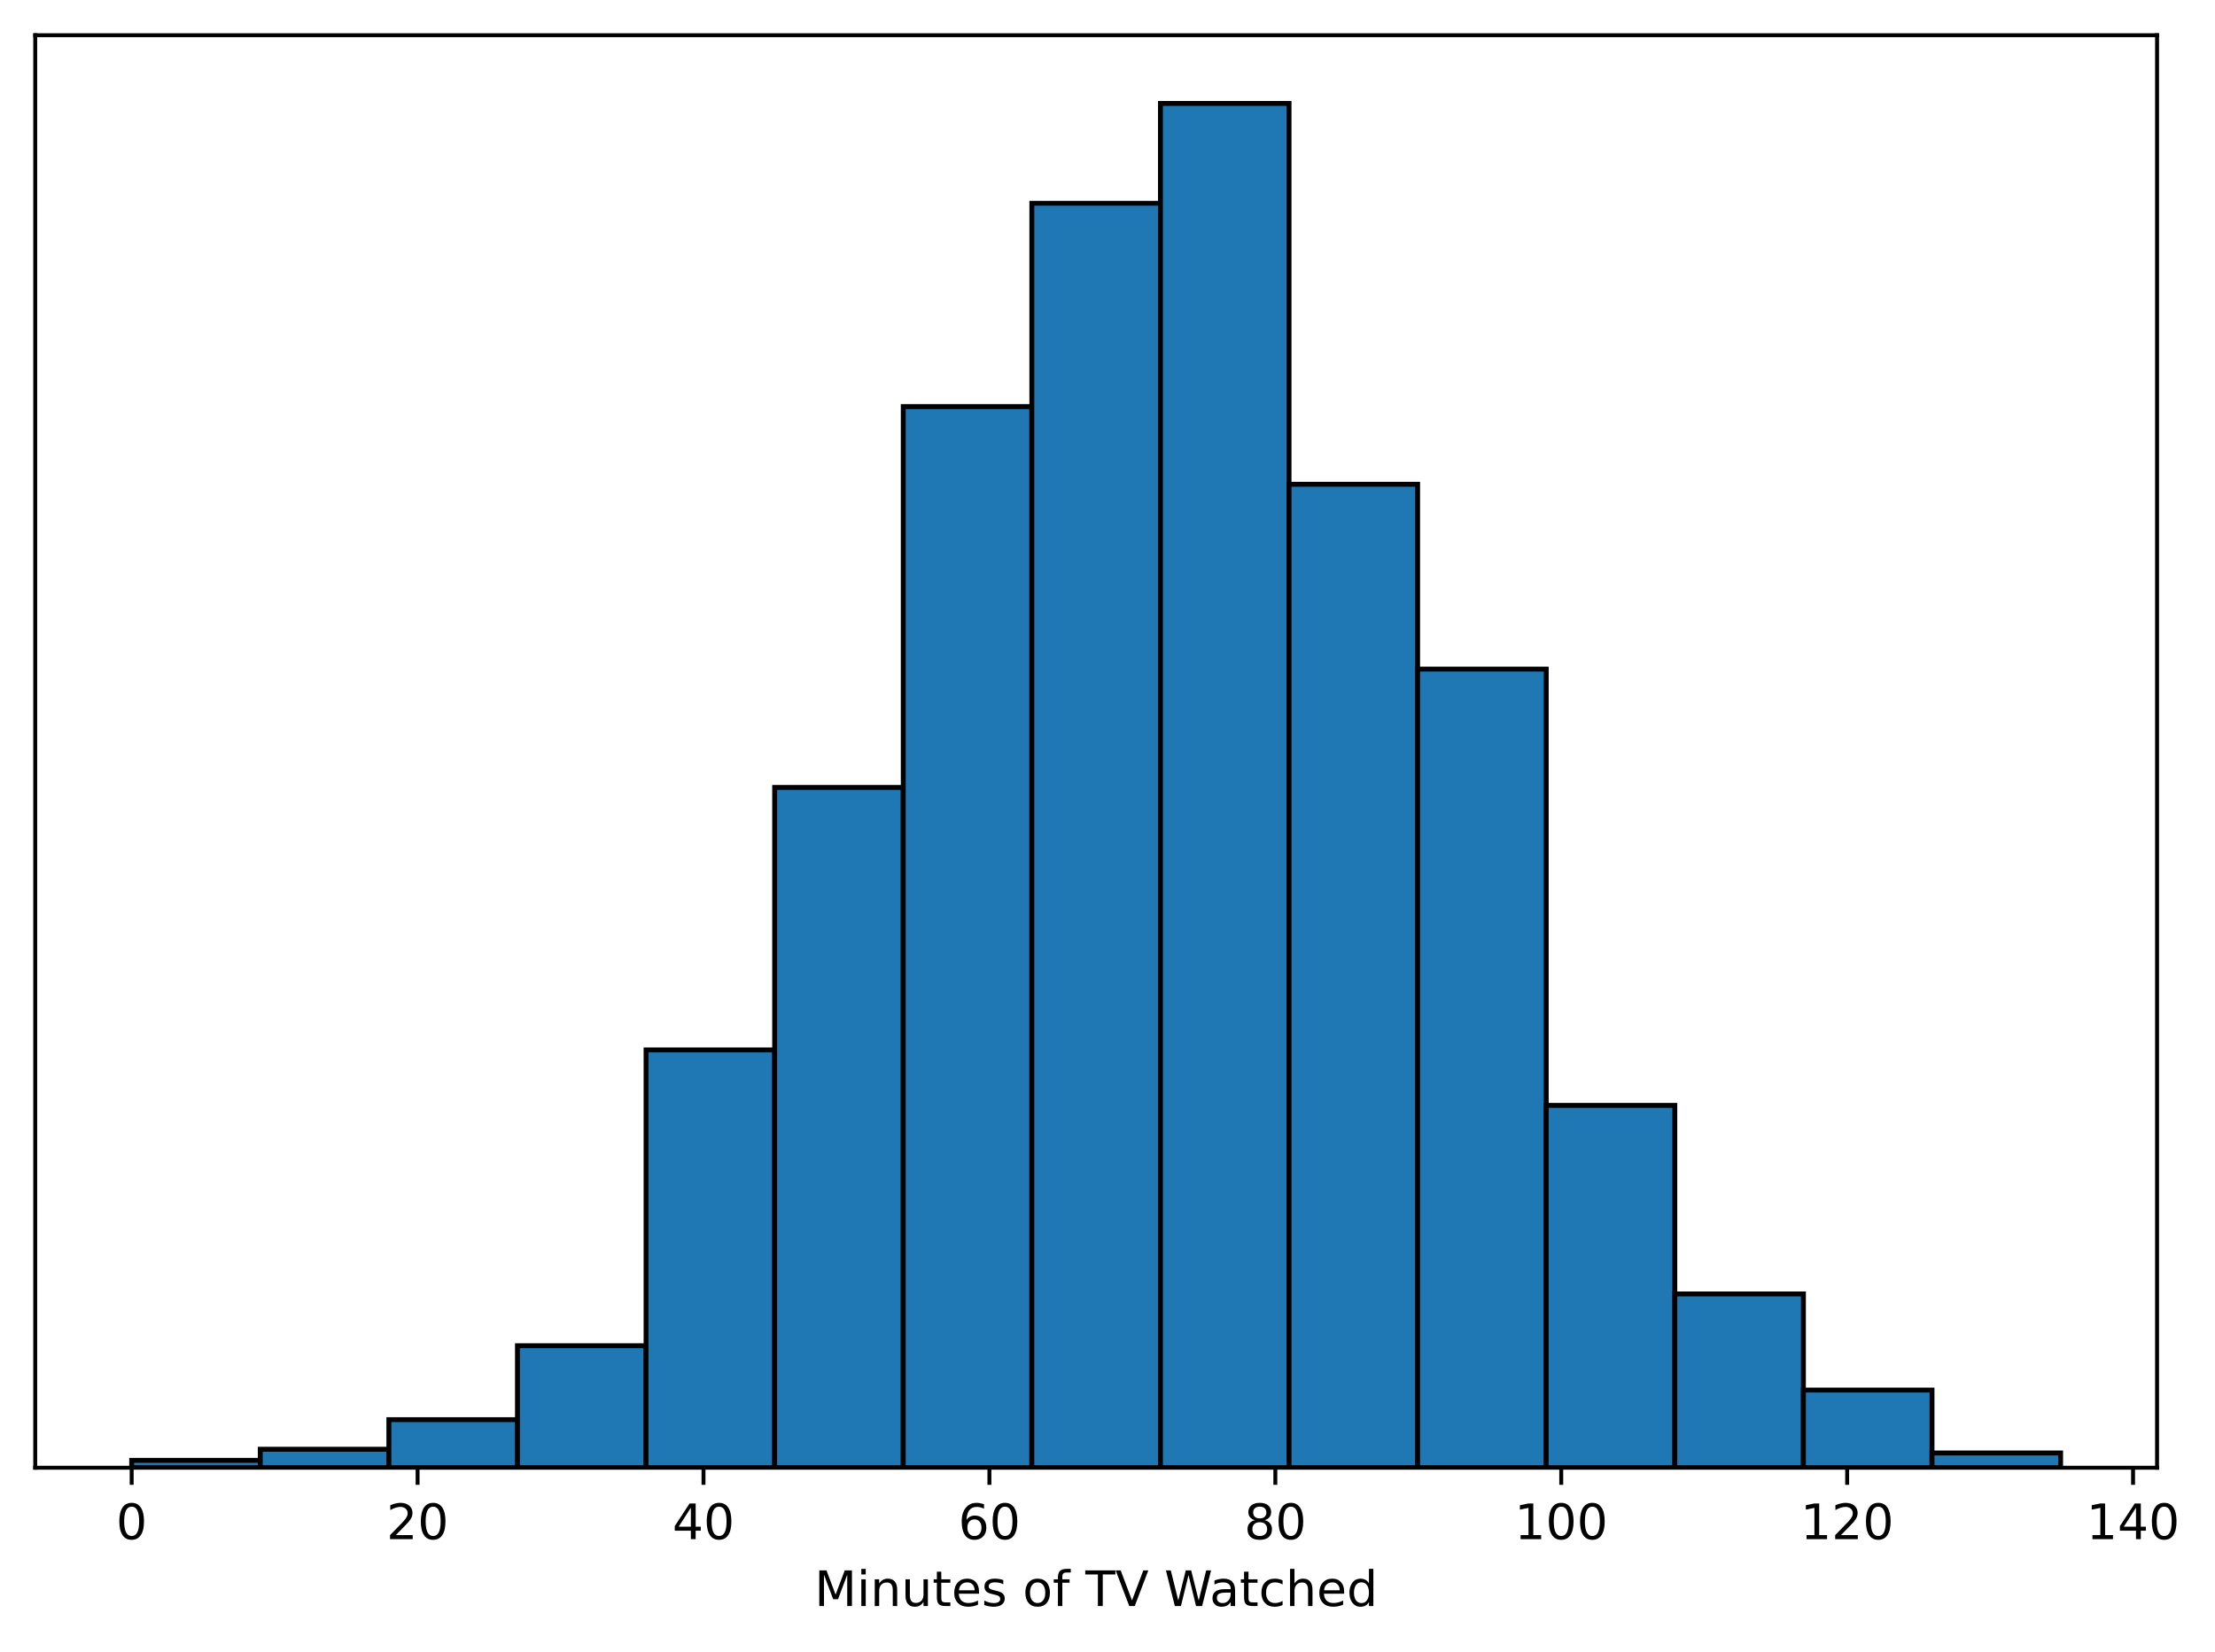
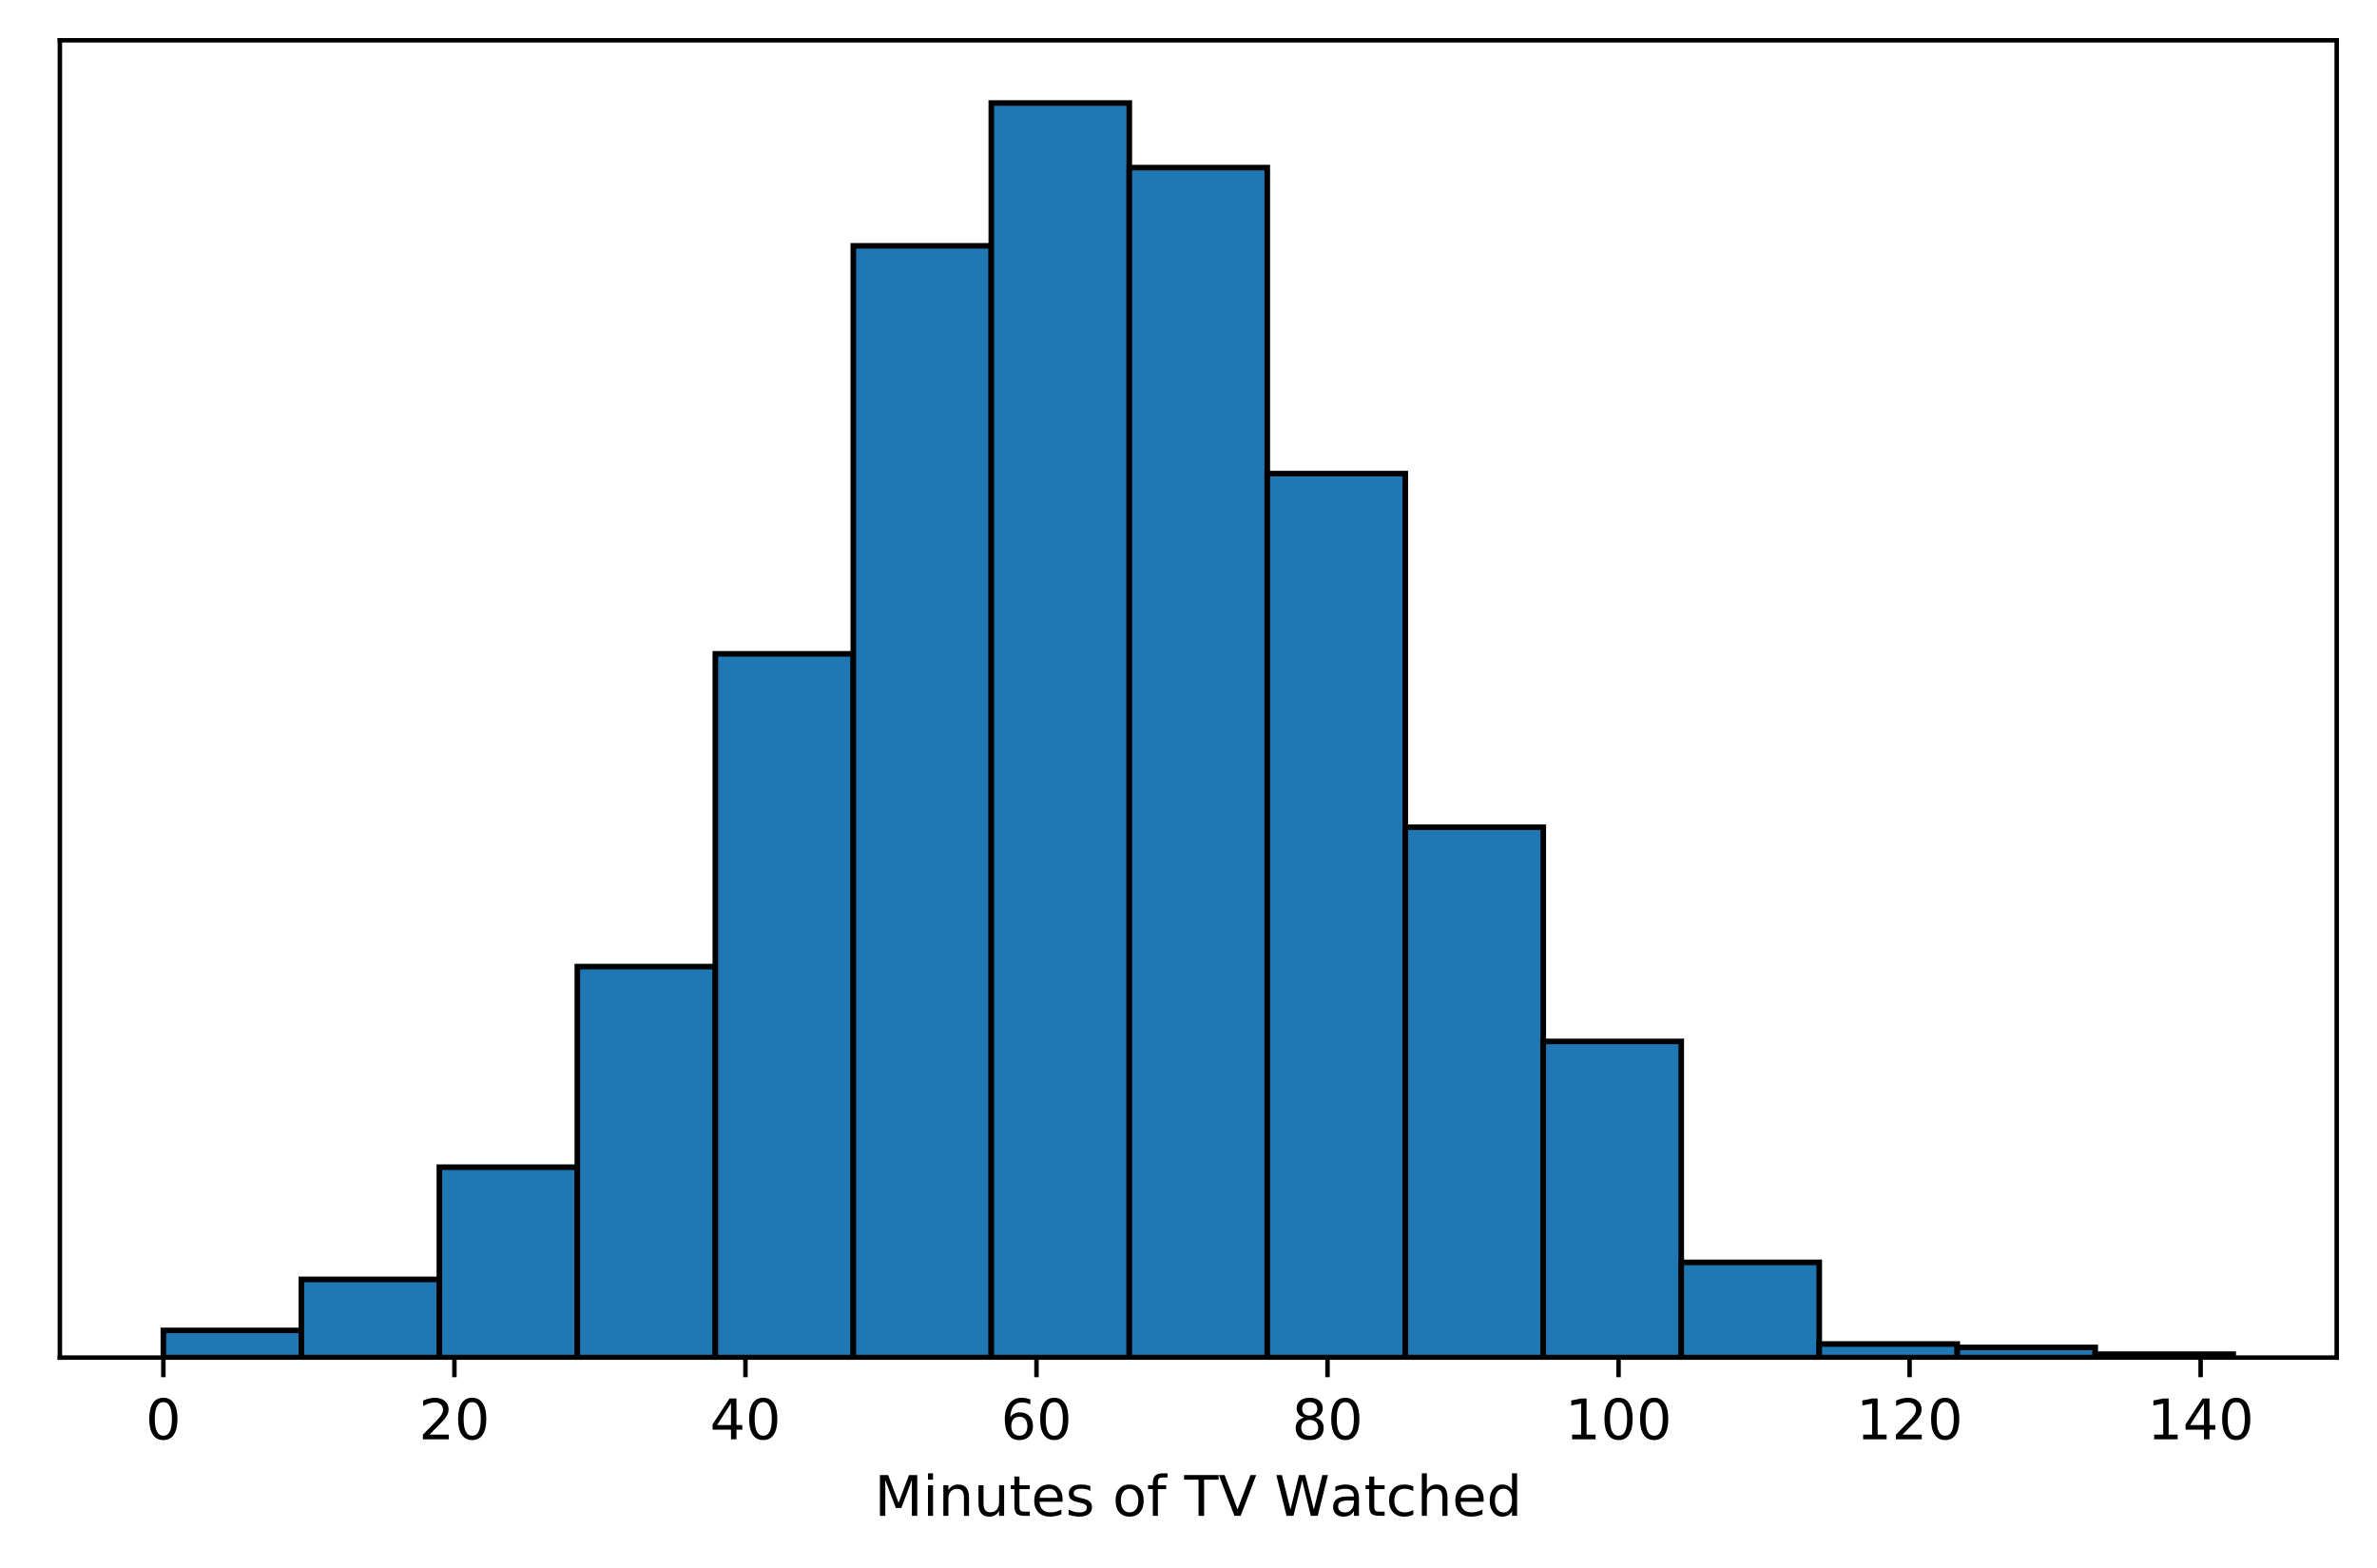
- <svg xmlns="http://www.w3.org/2000/svg" xmlns:xlink="http://www.w3.org/1999/xlink" width="452.694pt" height="337.596pt" viewBox="0 0 452.694 337.596" version="1.1">
+ <svg xmlns="http://www.w3.org/2000/svg" xmlns:xlink="http://www.w3.org/1999/xlink" height="280.156pt" version="1.1" viewBox="0 0 424.8 280.156" width="424.8pt">
  <defs>
-     <style type="text/css">*{stroke-linejoin: round; stroke-linecap: butt}</style>
+     <style type="text/css">
+ *{stroke-linecap:butt;stroke-linejoin:round;}
+   </style>
  </defs>
  <g id="figure_1">
    <g id="patch_1">
-       <path d="M 0 337.596  L 452.694 337.596  L 452.694 0  L 0 0  L 0 337.596  z " style="fill: none" />
+       <path d="M 0 280.156  L 424.8 280.156  L 424.8 0  L 0 0  z " style="fill:none;" />
    </g>
    <g id="axes_1">
      <g id="patch_2">
-         <path d="M 7.2 300.04  L 440.851 300.04  L 440.851 7.2  L 7.2 7.2  L 7.2 300.04  z " style="fill: none" />
+         <path d="M 10.7 242.6  L 417.6 242.6  L 417.6 7.2  L 10.7 7.2  z " style="fill:none;" />
      </g>
      <g id="patch_3">
-         <path d="M 26.911 300.04  L 53.193 300.04  L 53.193 298.528  L 26.911 298.528  z " clip-path="url(#p564201a591)" style="fill: #1f77b4; stroke: #000000; stroke-linejoin: miter" />
+         <path clip-path="url(#p25e479450c)" d="M 29.195 242.6  L 53.856 242.6  L 53.856 237.74  L 29.195 237.74  z " style="fill:#1f77b4;stroke:#000000;stroke-linejoin:miter;" />
      </g>
      <g id="patch_4">
-         <path d="M 53.193 300.04  L 79.475 300.04  L 79.475 296.261  L 53.193 296.261  z " clip-path="url(#p564201a591)" style="fill: #1f77b4; stroke: #000000; stroke-linejoin: miter" />
+         <path clip-path="url(#p25e479450c)" d="M 53.856 242.6  L 78.517 242.6  L 78.517 228.626  L 53.856 228.626  z " style="fill:#1f77b4;stroke:#000000;stroke-linejoin:miter;" />
      </g>
      <g id="patch_5">
-         <path d="M 79.475 300.04  L 105.757 300.04  L 105.757 290.214  L 79.475 290.214  z " clip-path="url(#p564201a591)" style="fill: #1f77b4; stroke: #000000; stroke-linejoin: miter" />
+         <path clip-path="url(#p25e479450c)" d="M 78.517 242.6  L 103.177 242.6  L 103.177 208.577  L 78.517 208.577  z " style="fill:#1f77b4;stroke:#000000;stroke-linejoin:miter;" />
      </g>
      <g id="patch_6">
-         <path d="M 105.757 300.04  L 132.039 300.04  L 132.039 275.098  L 105.757 275.098  z " clip-path="url(#p564201a591)" style="fill: #1f77b4; stroke: #000000; stroke-linejoin: miter" />
+         <path clip-path="url(#p25e479450c)" d="M 103.177 242.6  L 127.838 242.6  L 127.838 172.73  L 103.177 172.73  z " style="fill:#1f77b4;stroke:#000000;stroke-linejoin:miter;" />
      </g>
      <g id="patch_7">
-         <path d="M 132.039 300.04  L 158.321 300.04  L 158.321 214.633  L 132.039 214.633  z " clip-path="url(#p564201a591)" style="fill: #1f77b4; stroke: #000000; stroke-linejoin: miter" />
+         <path clip-path="url(#p25e479450c)" d="M 127.838 242.6  L 152.498 242.6  L 152.498 116.835  L 127.838 116.835  z " style="fill:#1f77b4;stroke:#000000;stroke-linejoin:miter;" />
      </g>
      <g id="patch_8">
-         <path d="M 158.321 300.04  L 184.603 300.04  L 184.603 160.97  L 158.321 160.97  z " clip-path="url(#p564201a591)" style="fill: #1f77b4; stroke: #000000; stroke-linejoin: miter" />
+         <path clip-path="url(#p25e479450c)" d="M 152.498 242.6  L 177.159 242.6  L 177.159 43.927  L 152.498 43.927  z " style="fill:#1f77b4;stroke:#000000;stroke-linejoin:miter;" />
      </g>
      <g id="patch_9">
-         <path d="M 184.603 300.04  L 210.885 300.04  L 210.885 83.121  L 184.603 83.121  z " clip-path="url(#p564201a591)" style="fill: #1f77b4; stroke: #000000; stroke-linejoin: miter" />
+         <path clip-path="url(#p25e479450c)" d="M 177.159 242.6  L 201.82 242.6  L 201.82 18.41  L 177.159 18.41  z " style="fill:#1f77b4;stroke:#000000;stroke-linejoin:miter;" />
      </g>
      <g id="patch_10">
-         <path d="M 210.885 300.04  L 237.167 300.04  L 237.167 41.552  L 210.885 41.552  z " clip-path="url(#p564201a591)" style="fill: #1f77b4; stroke: #000000; stroke-linejoin: miter" />
+         <path clip-path="url(#p25e479450c)" d="M 201.82 242.6  L 226.48 242.6  L 226.48 29.953  L 201.82 29.953  z " style="fill:#1f77b4;stroke:#000000;stroke-linejoin:miter;" />
      </g>
      <g id="patch_11">
-         <path d="M 237.167 300.04  L 263.449 300.04  L 263.449 21.145  L 237.167 21.145  z " clip-path="url(#p564201a591)" style="fill: #1f77b4; stroke: #000000; stroke-linejoin: miter" />
+         <path clip-path="url(#p25e479450c)" d="M 226.48 242.6  L 251.141 242.6  L 251.141 84.634  L 226.48 84.634  z " style="fill:#1f77b4;stroke:#000000;stroke-linejoin:miter;" />
      </g>
      <g id="patch_12">
-         <path d="M 263.449 300.04  L 289.73 300.04  L 289.73 98.994  L 263.449 98.994  z " clip-path="url(#p564201a591)" style="fill: #1f77b4; stroke: #000000; stroke-linejoin: miter" />
+         <path clip-path="url(#p25e479450c)" d="M 251.141 242.6  L 275.802 242.6  L 275.802 147.82  L 251.141 147.82  z " style="fill:#1f77b4;stroke:#000000;stroke-linejoin:miter;" />
      </g>
      <g id="patch_13">
-         <path d="M 289.73 300.04  L 316.012 300.04  L 316.012 136.784  L 289.73 136.784  z " clip-path="url(#p564201a591)" style="fill: #1f77b4; stroke: #000000; stroke-linejoin: miter" />
+         <path clip-path="url(#p25e479450c)" d="M 275.802 242.6  L 300.462 242.6  L 300.462 186.097  L 275.802 186.097  z " style="fill:#1f77b4;stroke:#000000;stroke-linejoin:miter;" />
      </g>
      <g id="patch_14">
-         <path d="M 316.012 300.04  L 342.294 300.04  L 342.294 225.97  L 316.012 225.97  z " clip-path="url(#p564201a591)" style="fill: #1f77b4; stroke: #000000; stroke-linejoin: miter" />
+         <path clip-path="url(#p25e479450c)" d="M 300.462 242.6  L 325.123 242.6  L 325.123 225.588  L 300.462 225.588  z " style="fill:#1f77b4;stroke:#000000;stroke-linejoin:miter;" />
      </g>
      <g id="patch_15">
-         <path d="M 342.294 300.04  L 368.576 300.04  L 368.576 264.517  L 342.294 264.517  z " clip-path="url(#p564201a591)" style="fill: #1f77b4; stroke: #000000; stroke-linejoin: miter" />
+         <path clip-path="url(#p25e479450c)" d="M 325.123 242.6  L 349.783 242.6  L 349.783 240.17  L 325.123 240.17  z " style="fill:#1f77b4;stroke:#000000;stroke-linejoin:miter;" />
      </g>
      <g id="patch_16">
-         <path d="M 368.576 300.04  L 394.858 300.04  L 394.858 284.168  L 368.576 284.168  z " clip-path="url(#p564201a591)" style="fill: #1f77b4; stroke: #000000; stroke-linejoin: miter" />
+         <path clip-path="url(#p25e479450c)" d="M 349.783 242.6  L 374.444 242.6  L 374.444 240.777  L 349.783 240.777  z " style="fill:#1f77b4;stroke:#000000;stroke-linejoin:miter;" />
      </g>
      <g id="patch_17">
-         <path d="M 394.858 300.04  L 421.14 300.04  L 421.14 297.017  L 394.858 297.017  z " clip-path="url(#p564201a591)" style="fill: #1f77b4; stroke: #000000; stroke-linejoin: miter" />
+         <path clip-path="url(#p25e479450c)" d="M 374.444 242.6  L 399.105 242.6  L 399.105 241.992  L 374.444 241.992  z " style="fill:#1f77b4;stroke:#000000;stroke-linejoin:miter;" />
      </g>
      <g id="matplotlib.axis_1">
        <g id="xtick_1">
          <g id="line2d_1">
            <defs>
-               <path id="maa9f5802cf" d="M 0 0  L 0 3.5  " style="stroke: #000000; stroke-width: 0.8" />
-             </defs>
-             <g>
-               <use xlink:href="#maa9f5802cf" x="26.911" y="300.04" style="stroke: #000000; stroke-width: 0.8" />
+               <path d="M 0 0  L 0 3.5  " id="mba21410a56" style="stroke:#000000;stroke-width:0.8;" />
+             </defs>
+             <g>
+               <use style="stroke:#000000;stroke-width:0.8;" x="29.195" xlink:href="#mba21410a56" y="242.6" />
            </g>
          </g>
          <g id="text_1">
-             <g transform="translate(23.73018 314.6384) scale(0.1 -0.1)">
-               <defs>
-                 <path id="DejaVuSans-30" d="M 2034 4250  Q 1547 4250 1301 3770  Q 1056 3291 1056 2328  Q 1056 1369 1301 889  Q 1547 409 2034 409  Q 2525 409 2770 889  Q 3016 1369 3016 2328  Q 3016 3291 2770 3770  Q 2525 4250 2034 4250  z M 2034 4750  Q 2819 4750 3233 4129  Q 3647 3509 3647 2328  Q 3647 1150 3233 529  Q 2819 -91 2034 -91  Q 1250 -91 836 529  Q 422 1150 422 2328  Q 422 3509 836 4129  Q 1250 4750 2034 4750  z " transform="scale(0.015625)" />
-               </defs>
-               <use xlink:href="#DejaVuSans-30" />
+             <defs>
+               <path d="M 31.781 66.406  Q 24.172 66.406 20.328 58.906  Q 16.5 51.422 16.5 36.375  Q 16.5 21.391 20.328 13.891  Q 24.172 6.391 31.781 6.391  Q 39.453 6.391 43.281 13.891  Q 47.125 21.391 47.125 36.375  Q 47.125 51.422 43.281 58.906  Q 39.453 66.406 31.781 66.406  z M 31.781 74.219  Q 44.047 74.219 50.516 64.516  Q 56.984 54.828 56.984 36.375  Q 56.984 17.969 50.516 8.266  Q 44.047 -1.422 31.781 -1.422  Q 19.531 -1.422 13.062 8.266  Q 6.594 17.969 6.594 36.375  Q 6.594 54.828 13.062 64.516  Q 19.531 74.219 31.781 74.219  z " id="DejaVuSans-48" />
+             </defs>
+             <g transform="translate(26.01421 257.1984)scale(0.1 -0.1)">
+               <use xlink:href="#DejaVuSans-48" />
            </g>
          </g>
        </g>
        <g id="xtick_2">
          <g id="line2d_2">
            <g>
-               <use xlink:href="#maa9f5802cf" x="85.346" y="300.04" style="stroke: #000000; stroke-width: 0.8" />
+               <use style="stroke:#000000;stroke-width:0.8;" x="81.208" xlink:href="#mba21410a56" y="242.6" />
            </g>
          </g>
          <g id="text_2">
-             <g transform="translate(78.98301 314.6384) scale(0.1 -0.1)">
-               <defs>
-                 <path id="DejaVuSans-32" d="M 1228 531  L 3431 531  L 3431 0  L 469 0  L 469 531  Q 828 903 1448 1529  Q 2069 2156 2228 2338  Q 2531 2678 2651 2914  Q 2772 3150 2772 3378  Q 2772 3750 2511 3984  Q 2250 4219 1831 4219  Q 1534 4219 1204 4116  Q 875 4013 500 3803  L 500 4441  Q 881 4594 1212 4672  Q 1544 4750 1819 4750  Q 2544 4750 2975 4387  Q 3406 4025 3406 3419  Q 3406 3131 3298 2873  Q 3191 2616 2906 2266  Q 2828 2175 2409 1742  Q 1991 1309 1228 531  z " transform="scale(0.015625)" />
-               </defs>
-               <use xlink:href="#DejaVuSans-32" />
-               <use xlink:href="#DejaVuSans-30" x="63.623" />
+             <defs>
+               <path d="M 19.188 8.297  L 53.609 8.297  L 53.609 0  L 7.328 0  L 7.328 8.297  Q 12.938 14.109 22.625 23.891  Q 32.328 33.688 34.812 36.531  Q 39.547 41.844 41.422 45.531  Q 43.312 49.219 43.312 52.781  Q 43.312 58.594 39.234 62.25  Q 35.156 65.922 28.609 65.922  Q 23.969 65.922 18.812 64.312  Q 13.672 62.703 7.812 59.422  L 7.812 69.391  Q 13.766 71.781 18.938 73  Q 24.125 74.219 28.422 74.219  Q 39.75 74.219 46.484 68.547  Q 53.219 62.891 53.219 53.422  Q 53.219 48.922 51.531 44.891  Q 49.859 40.875 45.406 35.406  Q 44.188 33.984 37.641 27.219  Q 31.109 20.453 19.188 8.297  z " id="DejaVuSans-50" />
+             </defs>
+             <g transform="translate(74.84521 257.1984)scale(0.1 -0.1)">
+               <use xlink:href="#DejaVuSans-50" />
+               <use x="63.623" xlink:href="#DejaVuSans-48" />
            </g>
          </g>
        </g>
        <g id="xtick_3">
          <g id="line2d_3">
            <g>
-               <use xlink:href="#maa9f5802cf" x="143.78" y="300.04" style="stroke: #000000; stroke-width: 0.8" />
+               <use style="stroke:#000000;stroke-width:0.8;" x="133.22" xlink:href="#mba21410a56" y="242.6" />
            </g>
          </g>
          <g id="text_3">
-             <g transform="translate(137.4171 314.6384) scale(0.1 -0.1)">
-               <defs>
-                 <path id="DejaVuSans-34" d="M 2419 4116  L 825 1625  L 2419 1625  L 2419 4116  z M 2253 4666  L 3047 4666  L 3047 1625  L 3713 1625  L 3713 1100  L 3047 1100  L 3047 0  L 2419 0  L 2419 1100  L 313 1100  L 313 1709  L 2253 4666  z " transform="scale(0.015625)" />
-               </defs>
-               <use xlink:href="#DejaVuSans-34" />
-               <use xlink:href="#DejaVuSans-30" x="63.623" />
+             <defs>
+               <path d="M 37.797 64.312  L 12.891 25.391  L 37.797 25.391  z M 35.203 72.906  L 47.609 72.906  L 47.609 25.391  L 58.016 25.391  L 58.016 17.188  L 47.609 17.188  L 47.609 0  L 37.797 0  L 37.797 17.188  L 4.891 17.188  L 4.891 26.703  z " id="DejaVuSans-52" />
+             </defs>
+             <g transform="translate(126.8575 257.1984)scale(0.1 -0.1)">
+               <use xlink:href="#DejaVuSans-52" />
+               <use x="63.623" xlink:href="#DejaVuSans-48" />
            </g>
          </g>
        </g>
        <g id="xtick_4">
          <g id="line2d_4">
            <g>
-               <use xlink:href="#maa9f5802cf" x="202.214" y="300.04" style="stroke: #000000; stroke-width: 0.8" />
+               <use style="stroke:#000000;stroke-width:0.8;" x="185.232" xlink:href="#mba21410a56" y="242.6" />
            </g>
          </g>
          <g id="text_4">
-             <g transform="translate(195.8512 314.6384) scale(0.1 -0.1)">
-               <defs>
-                 <path id="DejaVuSans-36" d="M 2113 2584  Q 1688 2584 1439 2293  Q 1191 2003 1191 1497  Q 1191 994 1439 701  Q 1688 409 2113 409  Q 2538 409 2786 701  Q 3034 994 3034 1497  Q 3034 2003 2786 2293  Q 2538 2584 2113 2584  z M 3366 4563  L 3366 3988  Q 3128 4100 2886 4159  Q 2644 4219 2406 4219  Q 1781 4219 1451 3797  Q 1122 3375 1075 2522  Q 1259 2794 1537 2939  Q 1816 3084 2150 3084  Q 2853 3084 3261 2657  Q 3669 2231 3669 1497  Q 3669 778 3244 343  Q 2819 -91 2113 -91  Q 1303 -91 875 529  Q 447 1150 447 2328  Q 447 3434 972 4092  Q 1497 4750 2381 4750  Q 2619 4750 2861 4703  Q 3103 4656 3366 4563  z " transform="scale(0.015625)" />
-               </defs>
-               <use xlink:href="#DejaVuSans-36" />
-               <use xlink:href="#DejaVuSans-30" x="63.623" />
+             <defs>
+               <path d="M 33.016 40.375  Q 26.375 40.375 22.484 35.828  Q 18.609 31.297 18.609 23.391  Q 18.609 15.531 22.484 10.953  Q 26.375 6.391 33.016 6.391  Q 39.656 6.391 43.531 10.953  Q 47.406 15.531 47.406 23.391  Q 47.406 31.297 43.531 35.828  Q 39.656 40.375 33.016 40.375  z M 52.594 71.297  L 52.594 62.312  Q 48.875 64.062 45.094 64.984  Q 41.312 65.922 37.594 65.922  Q 27.828 65.922 22.672 59.328  Q 17.531 52.734 16.797 39.406  Q 19.672 43.656 24.016 45.922  Q 28.375 48.188 33.594 48.188  Q 44.578 48.188 50.953 41.516  Q 57.328 34.859 57.328 23.391  Q 57.328 12.156 50.688 5.359  Q 44.047 -1.422 33.016 -1.422  Q 20.359 -1.422 13.672 8.266  Q 6.984 17.969 6.984 36.375  Q 6.984 53.656 15.188 63.938  Q 23.391 74.219 37.203 74.219  Q 40.922 74.219 44.703 73.484  Q 48.484 72.75 52.594 71.297  z " id="DejaVuSans-54" />
+             </defs>
+             <g transform="translate(178.8697 257.1984)scale(0.1 -0.1)">
+               <use xlink:href="#DejaVuSans-54" />
+               <use x="63.623" xlink:href="#DejaVuSans-48" />
            </g>
          </g>
        </g>
        <g id="xtick_5">
          <g id="line2d_5">
            <g>
-               <use xlink:href="#maa9f5802cf" x="260.648" y="300.04" style="stroke: #000000; stroke-width: 0.8" />
+               <use style="stroke:#000000;stroke-width:0.8;" x="237.244" xlink:href="#mba21410a56" y="242.6" />
            </g>
          </g>
          <g id="text_5">
-             <g transform="translate(254.2852 314.6384) scale(0.1 -0.1)">
-               <defs>
-                 <path id="DejaVuSans-38" d="M 2034 2216  Q 1584 2216 1326 1975  Q 1069 1734 1069 1313  Q 1069 891 1326 650  Q 1584 409 2034 409  Q 2484 409 2743 651  Q 3003 894 3003 1313  Q 3003 1734 2745 1975  Q 2488 2216 2034 2216  z M 1403 2484  Q 997 2584 770 2862  Q 544 3141 544 3541  Q 544 4100 942 4425  Q 1341 4750 2034 4750  Q 2731 4750 3128 4425  Q 3525 4100 3525 3541  Q 3525 3141 3298 2862  Q 3072 2584 2669 2484  Q 3125 2378 3379 2068  Q 3634 1759 3634 1313  Q 3634 634 3220 271  Q 2806 -91 2034 -91  Q 1263 -91 848 271  Q 434 634 434 1313  Q 434 1759 690 2068  Q 947 2378 1403 2484  z M 1172 3481  Q 1172 3119 1398 2916  Q 1625 2713 2034 2713  Q 2441 2713 2670 2916  Q 2900 3119 2900 3481  Q 2900 3844 2670 4047  Q 2441 4250 2034 4250  Q 1625 4250 1398 4047  Q 1172 3844 1172 3481  z " transform="scale(0.015625)" />
-               </defs>
-               <use xlink:href="#DejaVuSans-38" />
-               <use xlink:href="#DejaVuSans-30" x="63.623" />
+             <defs>
+               <path d="M 31.781 34.625  Q 24.75 34.625 20.719 30.859  Q 16.703 27.094 16.703 20.516  Q 16.703 13.922 20.719 10.156  Q 24.75 6.391 31.781 6.391  Q 38.812 6.391 42.859 10.172  Q 46.922 13.969 46.922 20.516  Q 46.922 27.094 42.891 30.859  Q 38.875 34.625 31.781 34.625  z M 21.922 38.812  Q 15.578 40.375 12.031 44.719  Q 8.5 49.078 8.5 55.328  Q 8.5 64.062 14.719 69.141  Q 20.953 74.219 31.781 74.219  Q 42.672 74.219 48.875 69.141  Q 55.078 64.062 55.078 55.328  Q 55.078 49.078 51.531 44.719  Q 48 40.375 41.703 38.812  Q 48.828 37.156 52.797 32.312  Q 56.781 27.484 56.781 20.516  Q 56.781 9.906 50.312 4.234  Q 43.844 -1.422 31.781 -1.422  Q 19.734 -1.422 13.25 4.234  Q 6.781 9.906 6.781 20.516  Q 6.781 27.484 10.781 32.312  Q 14.797 37.156 21.922 38.812  z M 18.312 54.391  Q 18.312 48.734 21.844 45.562  Q 25.391 42.391 31.781 42.391  Q 38.141 42.391 41.719 45.562  Q 45.312 48.734 45.312 54.391  Q 45.312 60.062 41.719 63.234  Q 38.141 66.406 31.781 66.406  Q 25.391 66.406 21.844 63.234  Q 18.312 60.062 18.312 54.391  z " id="DejaVuSans-56" />
+             </defs>
+             <g transform="translate(230.882 257.1984)scale(0.1 -0.1)">
+               <use xlink:href="#DejaVuSans-56" />
+               <use x="63.623" xlink:href="#DejaVuSans-48" />
            </g>
          </g>
        </g>
        <g id="xtick_6">
          <g id="line2d_6">
            <g>
-               <use xlink:href="#maa9f5802cf" x="319.082" y="300.04" style="stroke: #000000; stroke-width: 0.8" />
+               <use style="stroke:#000000;stroke-width:0.8;" x="289.257" xlink:href="#mba21410a56" y="242.6" />
            </g>
          </g>
          <g id="text_6">
-             <g transform="translate(309.5381 314.6384) scale(0.1 -0.1)">
-               <defs>
-                 <path id="DejaVuSans-31" d="M 794 531  L 1825 531  L 1825 4091  L 703 3866  L 703 4441  L 1819 4666  L 2450 4666  L 2450 531  L 3481 531  L 3481 0  L 794 0  L 794 531  z " transform="scale(0.015625)" />
-               </defs>
-               <use xlink:href="#DejaVuSans-31" />
-               <use xlink:href="#DejaVuSans-30" x="63.623" />
-               <use xlink:href="#DejaVuSans-30" x="127.246" />
+             <defs>
+               <path d="M 12.406 8.297  L 28.516 8.297  L 28.516 63.922  L 10.984 60.406  L 10.984 69.391  L 28.422 72.906  L 38.281 72.906  L 38.281 8.297  L 54.391 8.297  L 54.391 0  L 12.406 0  z " id="DejaVuSans-49" />
+             </defs>
+             <g transform="translate(279.713 257.1984)scale(0.1 -0.1)">
+               <use xlink:href="#DejaVuSans-49" />
+               <use x="63.623" xlink:href="#DejaVuSans-48" />
+               <use x="127.246" xlink:href="#DejaVuSans-48" />
            </g>
          </g>
        </g>
        <g id="xtick_7">
          <g id="line2d_7">
            <g>
-               <use xlink:href="#maa9f5802cf" x="377.516" y="300.04" style="stroke: #000000; stroke-width: 0.8" />
+               <use style="stroke:#000000;stroke-width:0.8;" x="341.269" xlink:href="#mba21410a56" y="242.6" />
            </g>
          </g>
          <g id="text_7">
-             <g transform="translate(367.9722 314.6384) scale(0.1 -0.1)">
-               <use xlink:href="#DejaVuSans-31" />
-               <use xlink:href="#DejaVuSans-32" x="63.623" />
-               <use xlink:href="#DejaVuSans-30" x="127.246" />
+             <g transform="translate(331.7252 257.1984)scale(0.1 -0.1)">
+               <use xlink:href="#DejaVuSans-49" />
+               <use x="63.623" xlink:href="#DejaVuSans-50" />
+               <use x="127.246" xlink:href="#DejaVuSans-48" />
            </g>
          </g>
        </g>
        <g id="xtick_8">
          <g id="line2d_8">
            <g>
-               <use xlink:href="#maa9f5802cf" x="435.95" y="300.04" style="stroke: #000000; stroke-width: 0.8" />
+               <use style="stroke:#000000;stroke-width:0.8;" x="393.281" xlink:href="#mba21410a56" y="242.6" />
            </g>
          </g>
          <g id="text_8">
-             <g transform="translate(426.4062 314.6384) scale(0.1 -0.1)">
-               <use xlink:href="#DejaVuSans-31" />
-               <use xlink:href="#DejaVuSans-34" x="63.623" />
-               <use xlink:href="#DejaVuSans-30" x="127.246" />
+             <g transform="translate(383.7375 257.1984)scale(0.1 -0.1)">
+               <use xlink:href="#DejaVuSans-49" />
+               <use x="63.623" xlink:href="#DejaVuSans-52" />
+               <use x="127.246" xlink:href="#DejaVuSans-48" />
            </g>
          </g>
        </g>
        <g id="text_9">
-           <g transform="translate(166.4648 328.3166) scale(0.1 -0.1)">
-             <defs>
-               <path id="DejaVuSans-4d" d="M 628 4666  L 1569 4666  L 2759 1491  L 3956 4666  L 4897 4666  L 4897 0  L 4281 0  L 4281 4097  L 3078 897  L 2444 897  L 1241 4097  L 1241 0  L 628 0  L 628 4666  z " transform="scale(0.015625)" />
-               <path id="DejaVuSans-69" d="M 603 3500  L 1178 3500  L 1178 0  L 603 0  L 603 3500  z M 603 4863  L 1178 4863  L 1178 4134  L 603 4134  L 603 4863  z " transform="scale(0.015625)" />
-               <path id="DejaVuSans-6e" d="M 3513 2113  L 3513 0  L 2938 0  L 2938 2094  Q 2938 2591 2744 2837  Q 2550 3084 2163 3084  Q 1697 3084 1428 2787  Q 1159 2491 1159 1978  L 1159 0  L 581 0  L 581 3500  L 1159 3500  L 1159 2956  Q 1366 3272 1645 3428  Q 1925 3584 2291 3584  Q 2894 3584 3203 3211  Q 3513 2838 3513 2113  z " transform="scale(0.015625)" />
-               <path id="DejaVuSans-75" d="M 544 1381  L 544 3500  L 1119 3500  L 1119 1403  Q 1119 906 1312 657  Q 1506 409 1894 409  Q 2359 409 2629 706  Q 2900 1003 2900 1516  L 2900 3500  L 3475 3500  L 3475 0  L 2900 0  L 2900 538  Q 2691 219 2414 64  Q 2138 -91 1772 -91  Q 1169 -91 856 284  Q 544 659 544 1381  z M 1991 3584  L 1991 3584  z " transform="scale(0.015625)" />
-               <path id="DejaVuSans-74" d="M 1172 4494  L 1172 3500  L 2356 3500  L 2356 3053  L 1172 3053  L 1172 1153  Q 1172 725 1289 603  Q 1406 481 1766 481  L 2356 481  L 2356 0  L 1766 0  Q 1100 0 847 248  Q 594 497 594 1153  L 594 3053  L 172 3053  L 172 3500  L 594 3500  L 594 4494  L 1172 4494  z " transform="scale(0.015625)" />
-               <path id="DejaVuSans-65" d="M 3597 1894  L 3597 1613  L 953 1613  Q 991 1019 1311 708  Q 1631 397 2203 397  Q 2534 397 2845 478  Q 3156 559 3463 722  L 3463 178  Q 3153 47 2828 -22  Q 2503 -91 2169 -91  Q 1331 -91 842 396  Q 353 884 353 1716  Q 353 2575 817 3079  Q 1281 3584 2069 3584  Q 2775 3584 3186 3129  Q 3597 2675 3597 1894  z M 3022 2063  Q 3016 2534 2758 2815  Q 2500 3097 2075 3097  Q 1594 3097 1305 2825  Q 1016 2553 972 2059  L 3022 2063  z " transform="scale(0.015625)" />
-               <path id="DejaVuSans-73" d="M 2834 3397  L 2834 2853  Q 2591 2978 2328 3040  Q 2066 3103 1784 3103  Q 1356 3103 1142 2972  Q 928 2841 928 2578  Q 928 2378 1081 2264  Q 1234 2150 1697 2047  L 1894 2003  Q 2506 1872 2764 1633  Q 3022 1394 3022 966  Q 3022 478 2636 193  Q 2250 -91 1575 -91  Q 1294 -91 989 -36  Q 684 19 347 128  L 347 722  Q 666 556 975 473  Q 1284 391 1588 391  Q 1994 391 2212 530  Q 2431 669 2431 922  Q 2431 1156 2273 1281  Q 2116 1406 1581 1522  L 1381 1569  Q 847 1681 609 1914  Q 372 2147 372 2553  Q 372 3047 722 3315  Q 1072 3584 1716 3584  Q 2034 3584 2315 3537  Q 2597 3491 2834 3397  z " transform="scale(0.015625)" />
-               <path id="DejaVuSans-20" transform="scale(0.015625)" />
-               <path id="DejaVuSans-6f" d="M 1959 3097  Q 1497 3097 1228 2736  Q 959 2375 959 1747  Q 959 1119 1226 758  Q 1494 397 1959 397  Q 2419 397 2687 759  Q 2956 1122 2956 1747  Q 2956 2369 2687 2733  Q 2419 3097 1959 3097  z M 1959 3584  Q 2709 3584 3137 3096  Q 3566 2609 3566 1747  Q 3566 888 3137 398  Q 2709 -91 1959 -91  Q 1206 -91 779 398  Q 353 888 353 1747  Q 353 2609 779 3096  Q 1206 3584 1959 3584  z " transform="scale(0.015625)" />
-               <path id="DejaVuSans-66" d="M 2375 4863  L 2375 4384  L 1825 4384  Q 1516 4384 1395 4259  Q 1275 4134 1275 3809  L 1275 3500  L 2222 3500  L 2222 3053  L 1275 3053  L 1275 0  L 697 0  L 697 3053  L 147 3053  L 147 3500  L 697 3500  L 697 3744  Q 697 4328 969 4595  Q 1241 4863 1831 4863  L 2375 4863  z " transform="scale(0.015625)" />
-               <path id="DejaVuSans-54" d="M -19 4666  L 3928 4666  L 3928 4134  L 2272 4134  L 2272 0  L 1638 0  L 1638 4134  L -19 4134  L -19 4666  z " transform="scale(0.015625)" />
-               <path id="DejaVuSans-56" d="M 1831 0  L 50 4666  L 709 4666  L 2188 738  L 3669 4666  L 4325 4666  L 2547 0  L 1831 0  z " transform="scale(0.015625)" />
-               <path id="DejaVuSans-57" d="M 213 4666  L 850 4666  L 1831 722  L 2809 4666  L 3519 4666  L 4500 722  L 5478 4666  L 6119 4666  L 4947 0  L 4153 0  L 3169 4050  L 2175 0  L 1381 0  L 213 4666  z " transform="scale(0.015625)" />
-               <path id="DejaVuSans-61" d="M 2194 1759  Q 1497 1759 1228 1600  Q 959 1441 959 1056  Q 959 750 1161 570  Q 1363 391 1709 391  Q 2188 391 2477 730  Q 2766 1069 2766 1631  L 2766 1759  L 2194 1759  z M 3341 1997  L 3341 0  L 2766 0  L 2766 531  Q 2569 213 2275 61  Q 1981 -91 1556 -91  Q 1019 -91 701 211  Q 384 513 384 1019  Q 384 1609 779 1909  Q 1175 2209 1959 2209  L 2766 2209  L 2766 2266  Q 2766 2663 2505 2880  Q 2244 3097 1772 3097  Q 1472 3097 1187 3025  Q 903 2953 641 2809  L 641 3341  Q 956 3463 1253 3523  Q 1550 3584 1831 3584  Q 2591 3584 2966 3190  Q 3341 2797 3341 1997  z " transform="scale(0.015625)" />
-               <path id="DejaVuSans-63" d="M 3122 3366  L 3122 2828  Q 2878 2963 2633 3030  Q 2388 3097 2138 3097  Q 1578 3097 1268 2742  Q 959 2388 959 1747  Q 959 1106 1268 751  Q 1578 397 2138 397  Q 2388 397 2633 464  Q 2878 531 3122 666  L 3122 134  Q 2881 22 2623 -34  Q 2366 -91 2075 -91  Q 1284 -91 818 406  Q 353 903 353 1747  Q 353 2603 823 3093  Q 1294 3584 2113 3584  Q 2378 3584 2631 3529  Q 2884 3475 3122 3366  z " transform="scale(0.015625)" />
-               <path id="DejaVuSans-68" d="M 3513 2113  L 3513 0  L 2938 0  L 2938 2094  Q 2938 2591 2744 2837  Q 2550 3084 2163 3084  Q 1697 3084 1428 2787  Q 1159 2491 1159 1978  L 1159 0  L 581 0  L 581 4863  L 1159 4863  L 1159 2956  Q 1366 3272 1645 3428  Q 1925 3584 2291 3584  Q 2894 3584 3203 3211  Q 3513 2838 3513 2113  z " transform="scale(0.015625)" />
-               <path id="DejaVuSans-64" d="M 2906 2969  L 2906 4863  L 3481 4863  L 3481 0  L 2906 0  L 2906 525  Q 2725 213 2448 61  Q 2172 -91 1784 -91  Q 1150 -91 751 415  Q 353 922 353 1747  Q 353 2572 751 3078  Q 1150 3584 1784 3584  Q 2172 3584 2448 3432  Q 2725 3281 2906 2969  z M 947 1747  Q 947 1113 1208 752  Q 1469 391 1925 391  Q 2381 391 2643 752  Q 2906 1113 2906 1747  Q 2906 2381 2643 2742  Q 2381 3103 1925 3103  Q 1469 3103 1208 2742  Q 947 2381 947 1747  z " transform="scale(0.015625)" />
-             </defs>
-             <use xlink:href="#DejaVuSans-4d" />
-             <use xlink:href="#DejaVuSans-69" x="86.279" />
-             <use xlink:href="#DejaVuSans-6e" x="114.062" />
-             <use xlink:href="#DejaVuSans-75" x="177.441" />
-             <use xlink:href="#DejaVuSans-74" x="240.82" />
-             <use xlink:href="#DejaVuSans-65" x="280.029" />
-             <use xlink:href="#DejaVuSans-73" x="341.553" />
-             <use xlink:href="#DejaVuSans-20" x="393.652" />
-             <use xlink:href="#DejaVuSans-6f" x="425.439" />
-             <use xlink:href="#DejaVuSans-66" x="486.621" />
-             <use xlink:href="#DejaVuSans-20" x="521.826" />
-             <use xlink:href="#DejaVuSans-54" x="553.613" />
-             <use xlink:href="#DejaVuSans-56" x="614.697" />
-             <use xlink:href="#DejaVuSans-20" x="683.105" />
-             <use xlink:href="#DejaVuSans-57" x="714.893" />
-             <use xlink:href="#DejaVuSans-61" x="807.395" />
-             <use xlink:href="#DejaVuSans-74" x="868.674" />
-             <use xlink:href="#DejaVuSans-63" x="907.883" />
-             <use xlink:href="#DejaVuSans-68" x="962.863" />
-             <use xlink:href="#DejaVuSans-65" x="1026.242" />
-             <use xlink:href="#DejaVuSans-64" x="1087.766" />
+           <defs>
+             <path d="M 9.812 72.906  L 24.516 72.906  L 43.109 23.297  L 61.812 72.906  L 76.516 72.906  L 76.516 0  L 66.891 0  L 66.891 64.016  L 48.094 14.016  L 38.188 14.016  L 19.391 64.016  L 19.391 0  L 9.812 0  z " id="DejaVuSans-77" />
+             <path d="M 9.422 54.688  L 18.406 54.688  L 18.406 0  L 9.422 0  z M 9.422 75.984  L 18.406 75.984  L 18.406 64.594  L 9.422 64.594  z " id="DejaVuSans-105" />
+             <path d="M 54.891 33.016  L 54.891 0  L 45.906 0  L 45.906 32.719  Q 45.906 40.484 42.875 44.328  Q 39.844 48.188 33.797 48.188  Q 26.516 48.188 22.312 43.547  Q 18.109 38.922 18.109 30.906  L 18.109 0  L 9.078 0  L 9.078 54.688  L 18.109 54.688  L 18.109 46.188  Q 21.344 51.125 25.703 53.562  Q 30.078 56 35.797 56  Q 45.219 56 50.047 50.172  Q 54.891 44.344 54.891 33.016  z " id="DejaVuSans-110" />
+             <path d="M 8.5 21.578  L 8.5 54.688  L 17.484 54.688  L 17.484 21.922  Q 17.484 14.156 20.5 10.266  Q 23.531 6.391 29.594 6.391  Q 36.859 6.391 41.078 11.031  Q 45.312 15.672 45.312 23.688  L 45.312 54.688  L 54.297 54.688  L 54.297 0  L 45.312 0  L 45.312 8.406  Q 42.047 3.422 37.719 1  Q 33.406 -1.422 27.688 -1.422  Q 18.266 -1.422 13.375 4.438  Q 8.5 10.297 8.5 21.578  z M 31.109 56  z " id="DejaVuSans-117" />
+             <path d="M 18.312 70.219  L 18.312 54.688  L 36.812 54.688  L 36.812 47.703  L 18.312 47.703  L 18.312 18.016  Q 18.312 11.328 20.141 9.422  Q 21.969 7.516 27.594 7.516  L 36.812 7.516  L 36.812 0  L 27.594 0  Q 17.188 0 13.234 3.875  Q 9.281 7.766 9.281 18.016  L 9.281 47.703  L 2.688 47.703  L 2.688 54.688  L 9.281 54.688  L 9.281 70.219  z " id="DejaVuSans-116" />
+             <path d="M 56.203 29.594  L 56.203 25.203  L 14.891 25.203  Q 15.484 15.922 20.484 11.062  Q 25.484 6.203 34.422 6.203  Q 39.594 6.203 44.453 7.469  Q 49.312 8.734 54.109 11.281  L 54.109 2.781  Q 49.266 0.734 44.188 -0.344  Q 39.109 -1.422 33.891 -1.422  Q 20.797 -1.422 13.156 6.188  Q 5.516 13.812 5.516 26.812  Q 5.516 40.234 12.766 48.109  Q 20.016 56 32.328 56  Q 43.359 56 49.781 48.891  Q 56.203 41.797 56.203 29.594  z M 47.219 32.234  Q 47.125 39.594 43.094 43.984  Q 39.062 48.391 32.422 48.391  Q 24.906 48.391 20.391 44.141  Q 15.875 39.891 15.188 32.172  z " id="DejaVuSans-101" />
+             <path d="M 44.281 53.078  L 44.281 44.578  Q 40.484 46.531 36.375 47.5  Q 32.281 48.484 27.875 48.484  Q 21.188 48.484 17.844 46.438  Q 14.5 44.391 14.5 40.281  Q 14.5 37.156 16.891 35.375  Q 19.281 33.594 26.516 31.984  L 29.594 31.297  Q 39.156 29.25 43.188 25.516  Q 47.219 21.781 47.219 15.094  Q 47.219 7.469 41.188 3.016  Q 35.156 -1.422 24.609 -1.422  Q 20.219 -1.422 15.453 -0.562  Q 10.688 0.297 5.422 2  L 5.422 11.281  Q 10.406 8.688 15.234 7.391  Q 20.062 6.109 24.812 6.109  Q 31.156 6.109 34.562 8.281  Q 37.984 10.453 37.984 14.406  Q 37.984 18.062 35.516 20.016  Q 33.062 21.969 24.703 23.781  L 21.578 24.516  Q 13.234 26.266 9.516 29.906  Q 5.812 33.547 5.812 39.891  Q 5.812 47.609 11.281 51.797  Q 16.75 56 26.812 56  Q 31.781 56 36.172 55.266  Q 40.578 54.547 44.281 53.078  z " id="DejaVuSans-115" />
+             <path id="DejaVuSans-32" />
+             <path d="M 30.609 48.391  Q 23.391 48.391 19.188 42.75  Q 14.984 37.109 14.984 27.297  Q 14.984 17.484 19.156 11.844  Q 23.344 6.203 30.609 6.203  Q 37.797 6.203 41.984 11.859  Q 46.188 17.531 46.188 27.297  Q 46.188 37.016 41.984 42.703  Q 37.797 48.391 30.609 48.391  z M 30.609 56  Q 42.328 56 49.016 48.375  Q 55.719 40.766 55.719 27.297  Q 55.719 13.875 49.016 6.219  Q 42.328 -1.422 30.609 -1.422  Q 18.844 -1.422 12.172 6.219  Q 5.516 13.875 5.516 27.297  Q 5.516 40.766 12.172 48.375  Q 18.844 56 30.609 56  z " id="DejaVuSans-111" />
+             <path d="M 37.109 75.984  L 37.109 68.5  L 28.516 68.5  Q 23.688 68.5 21.797 66.547  Q 19.922 64.594 19.922 59.516  L 19.922 54.688  L 34.719 54.688  L 34.719 47.703  L 19.922 47.703  L 19.922 0  L 10.891 0  L 10.891 47.703  L 2.297 47.703  L 2.297 54.688  L 10.891 54.688  L 10.891 58.5  Q 10.891 67.625 15.141 71.797  Q 19.391 75.984 28.609 75.984  z " id="DejaVuSans-102" />
+             <path d="M -0.297 72.906  L 61.375 72.906  L 61.375 64.594  L 35.5 64.594  L 35.5 0  L 25.594 0  L 25.594 64.594  L -0.297 64.594  z " id="DejaVuSans-84" />
+             <path d="M 28.609 0  L 0.781 72.906  L 11.078 72.906  L 34.188 11.531  L 57.328 72.906  L 67.578 72.906  L 39.797 0  z " id="DejaVuSans-86" />
+             <path d="M 3.328 72.906  L 13.281 72.906  L 28.609 11.281  L 43.891 72.906  L 54.984 72.906  L 70.312 11.281  L 85.594 72.906  L 95.609 72.906  L 77.297 0  L 64.891 0  L 49.516 63.281  L 33.984 0  L 21.578 0  z " id="DejaVuSans-87" />
+             <path d="M 34.281 27.484  Q 23.391 27.484 19.188 25  Q 14.984 22.516 14.984 16.5  Q 14.984 11.719 18.141 8.906  Q 21.297 6.109 26.703 6.109  Q 34.188 6.109 38.703 11.406  Q 43.219 16.703 43.219 25.484  L 43.219 27.484  z M 52.203 31.203  L 52.203 0  L 43.219 0  L 43.219 8.297  Q 40.141 3.328 35.547 0.953  Q 30.953 -1.422 24.312 -1.422  Q 15.922 -1.422 10.953 3.297  Q 6 8.016 6 15.922  Q 6 25.141 12.172 29.828  Q 18.359 34.516 30.609 34.516  L 43.219 34.516  L 43.219 35.406  Q 43.219 41.609 39.141 45  Q 35.062 48.391 27.688 48.391  Q 23 48.391 18.547 47.266  Q 14.109 46.141 10.016 43.891  L 10.016 52.203  Q 14.938 54.109 19.578 55.047  Q 24.219 56 28.609 56  Q 40.484 56 46.344 49.844  Q 52.203 43.703 52.203 31.203  z " id="DejaVuSans-97" />
+             <path d="M 48.781 52.594  L 48.781 44.188  Q 44.969 46.297 41.141 47.344  Q 37.312 48.391 33.406 48.391  Q 24.656 48.391 19.812 42.844  Q 14.984 37.312 14.984 27.297  Q 14.984 17.281 19.812 11.734  Q 24.656 6.203 33.406 6.203  Q 37.312 6.203 41.141 7.25  Q 44.969 8.297 48.781 10.406  L 48.781 2.094  Q 45.016 0.344 40.984 -0.531  Q 36.969 -1.422 32.422 -1.422  Q 20.062 -1.422 12.781 6.344  Q 5.516 14.109 5.516 27.297  Q 5.516 40.672 12.859 48.328  Q 20.219 56 33.016 56  Q 37.156 56 41.109 55.141  Q 45.062 54.297 48.781 52.594  z " id="DejaVuSans-99" />
+             <path d="M 54.891 33.016  L 54.891 0  L 45.906 0  L 45.906 32.719  Q 45.906 40.484 42.875 44.328  Q 39.844 48.188 33.797 48.188  Q 26.516 48.188 22.312 43.547  Q 18.109 38.922 18.109 30.906  L 18.109 0  L 9.078 0  L 9.078 75.984  L 18.109 75.984  L 18.109 46.188  Q 21.344 51.125 25.703 53.562  Q 30.078 56 35.797 56  Q 45.219 56 50.047 50.172  Q 54.891 44.344 54.891 33.016  z " id="DejaVuSans-104" />
+             <path d="M 45.406 46.391  L 45.406 75.984  L 54.391 75.984  L 54.391 0  L 45.406 0  L 45.406 8.203  Q 42.578 3.328 38.25 0.953  Q 33.938 -1.422 27.875 -1.422  Q 17.969 -1.422 11.734 6.484  Q 5.516 14.406 5.516 27.297  Q 5.516 40.188 11.734 48.094  Q 17.969 56 27.875 56  Q 33.938 56 38.25 53.625  Q 42.578 51.266 45.406 46.391  z M 14.797 27.297  Q 14.797 17.391 18.875 11.75  Q 22.953 6.109 30.078 6.109  Q 37.203 6.109 41.297 11.75  Q 45.406 17.391 45.406 27.297  Q 45.406 37.203 41.297 42.844  Q 37.203 48.484 30.078 48.484  Q 22.953 48.484 18.875 42.844  Q 14.797 37.203 14.797 27.297  z " id="DejaVuSans-100" />
+           </defs>
+           <g transform="translate(156.275 270.8766)scale(0.1 -0.1)">
+             <use xlink:href="#DejaVuSans-77" />
+             <use x="86.279" xlink:href="#DejaVuSans-105" />
+             <use x="114.062" xlink:href="#DejaVuSans-110" />
+             <use x="177.441" xlink:href="#DejaVuSans-117" />
+             <use x="240.82" xlink:href="#DejaVuSans-116" />
+             <use x="280.029" xlink:href="#DejaVuSans-101" />
+             <use x="341.553" xlink:href="#DejaVuSans-115" />
+             <use x="393.652" xlink:href="#DejaVuSans-32" />
+             <use x="425.439" xlink:href="#DejaVuSans-111" />
+             <use x="486.621" xlink:href="#DejaVuSans-102" />
+             <use x="521.826" xlink:href="#DejaVuSans-32" />
+             <use x="553.613" xlink:href="#DejaVuSans-84" />
+             <use x="614.697" xlink:href="#DejaVuSans-86" />
+             <use x="683.105" xlink:href="#DejaVuSans-32" />
+             <use x="714.893" xlink:href="#DejaVuSans-87" />
+             <use x="813.676" xlink:href="#DejaVuSans-97" />
+             <use x="874.955" xlink:href="#DejaVuSans-116" />
+             <use x="914.164" xlink:href="#DejaVuSans-99" />
+             <use x="969.145" xlink:href="#DejaVuSans-104" />
+             <use x="1032.523" xlink:href="#DejaVuSans-101" />
+             <use x="1094.047" xlink:href="#DejaVuSans-100" />
          </g>
        </g>
      </g>
      <g id="matplotlib.axis_2" />
      <g id="patch_18">
-         <path d="M 7.2 300.04  L 7.2 7.2  " style="fill: none; stroke: #000000; stroke-width: 0.8; stroke-linejoin: miter; stroke-linecap: square" />
+         <path d="M 10.7 242.6  L 10.7 7.2  " style="fill:none;stroke:#000000;stroke-linecap:square;stroke-linejoin:miter;stroke-width:0.8;" />
      </g>
      <g id="patch_19">
-         <path d="M 440.851 300.04  L 440.851 7.2  " style="fill: none; stroke: #000000; stroke-width: 0.8; stroke-linejoin: miter; stroke-linecap: square" />
+         <path d="M 417.6 242.6  L 417.6 7.2  " style="fill:none;stroke:#000000;stroke-linecap:square;stroke-linejoin:miter;stroke-width:0.8;" />
      </g>
      <g id="patch_20">
-         <path d="M 7.2 300.04  L 440.851 300.04  " style="fill: none; stroke: #000000; stroke-width: 0.8; stroke-linejoin: miter; stroke-linecap: square" />
+         <path d="M 10.7 242.6  L 417.6 242.6  " style="fill:none;stroke:#000000;stroke-linecap:square;stroke-linejoin:miter;stroke-width:0.8;" />
      </g>
      <g id="patch_21">
-         <path d="M 7.2 7.2  L 440.851 7.2  " style="fill: none; stroke: #000000; stroke-width: 0.8; stroke-linejoin: miter; stroke-linecap: square" />
+         <path d="M 10.7 7.2  L 417.6 7.2  " style="fill:none;stroke:#000000;stroke-linecap:square;stroke-linejoin:miter;stroke-width:0.8;" />
      </g>
    </g>
  </g>
  <defs>
-     <clipPath id="p564201a591">
-       <rect x="7.2" y="7.2" width="433.651" height="292.84" />
+     <clipPath id="p25e479450c">
+       <rect height="235.4" width="406.9" x="10.7" y="7.2" />
    </clipPath>
  </defs>
</svg>
